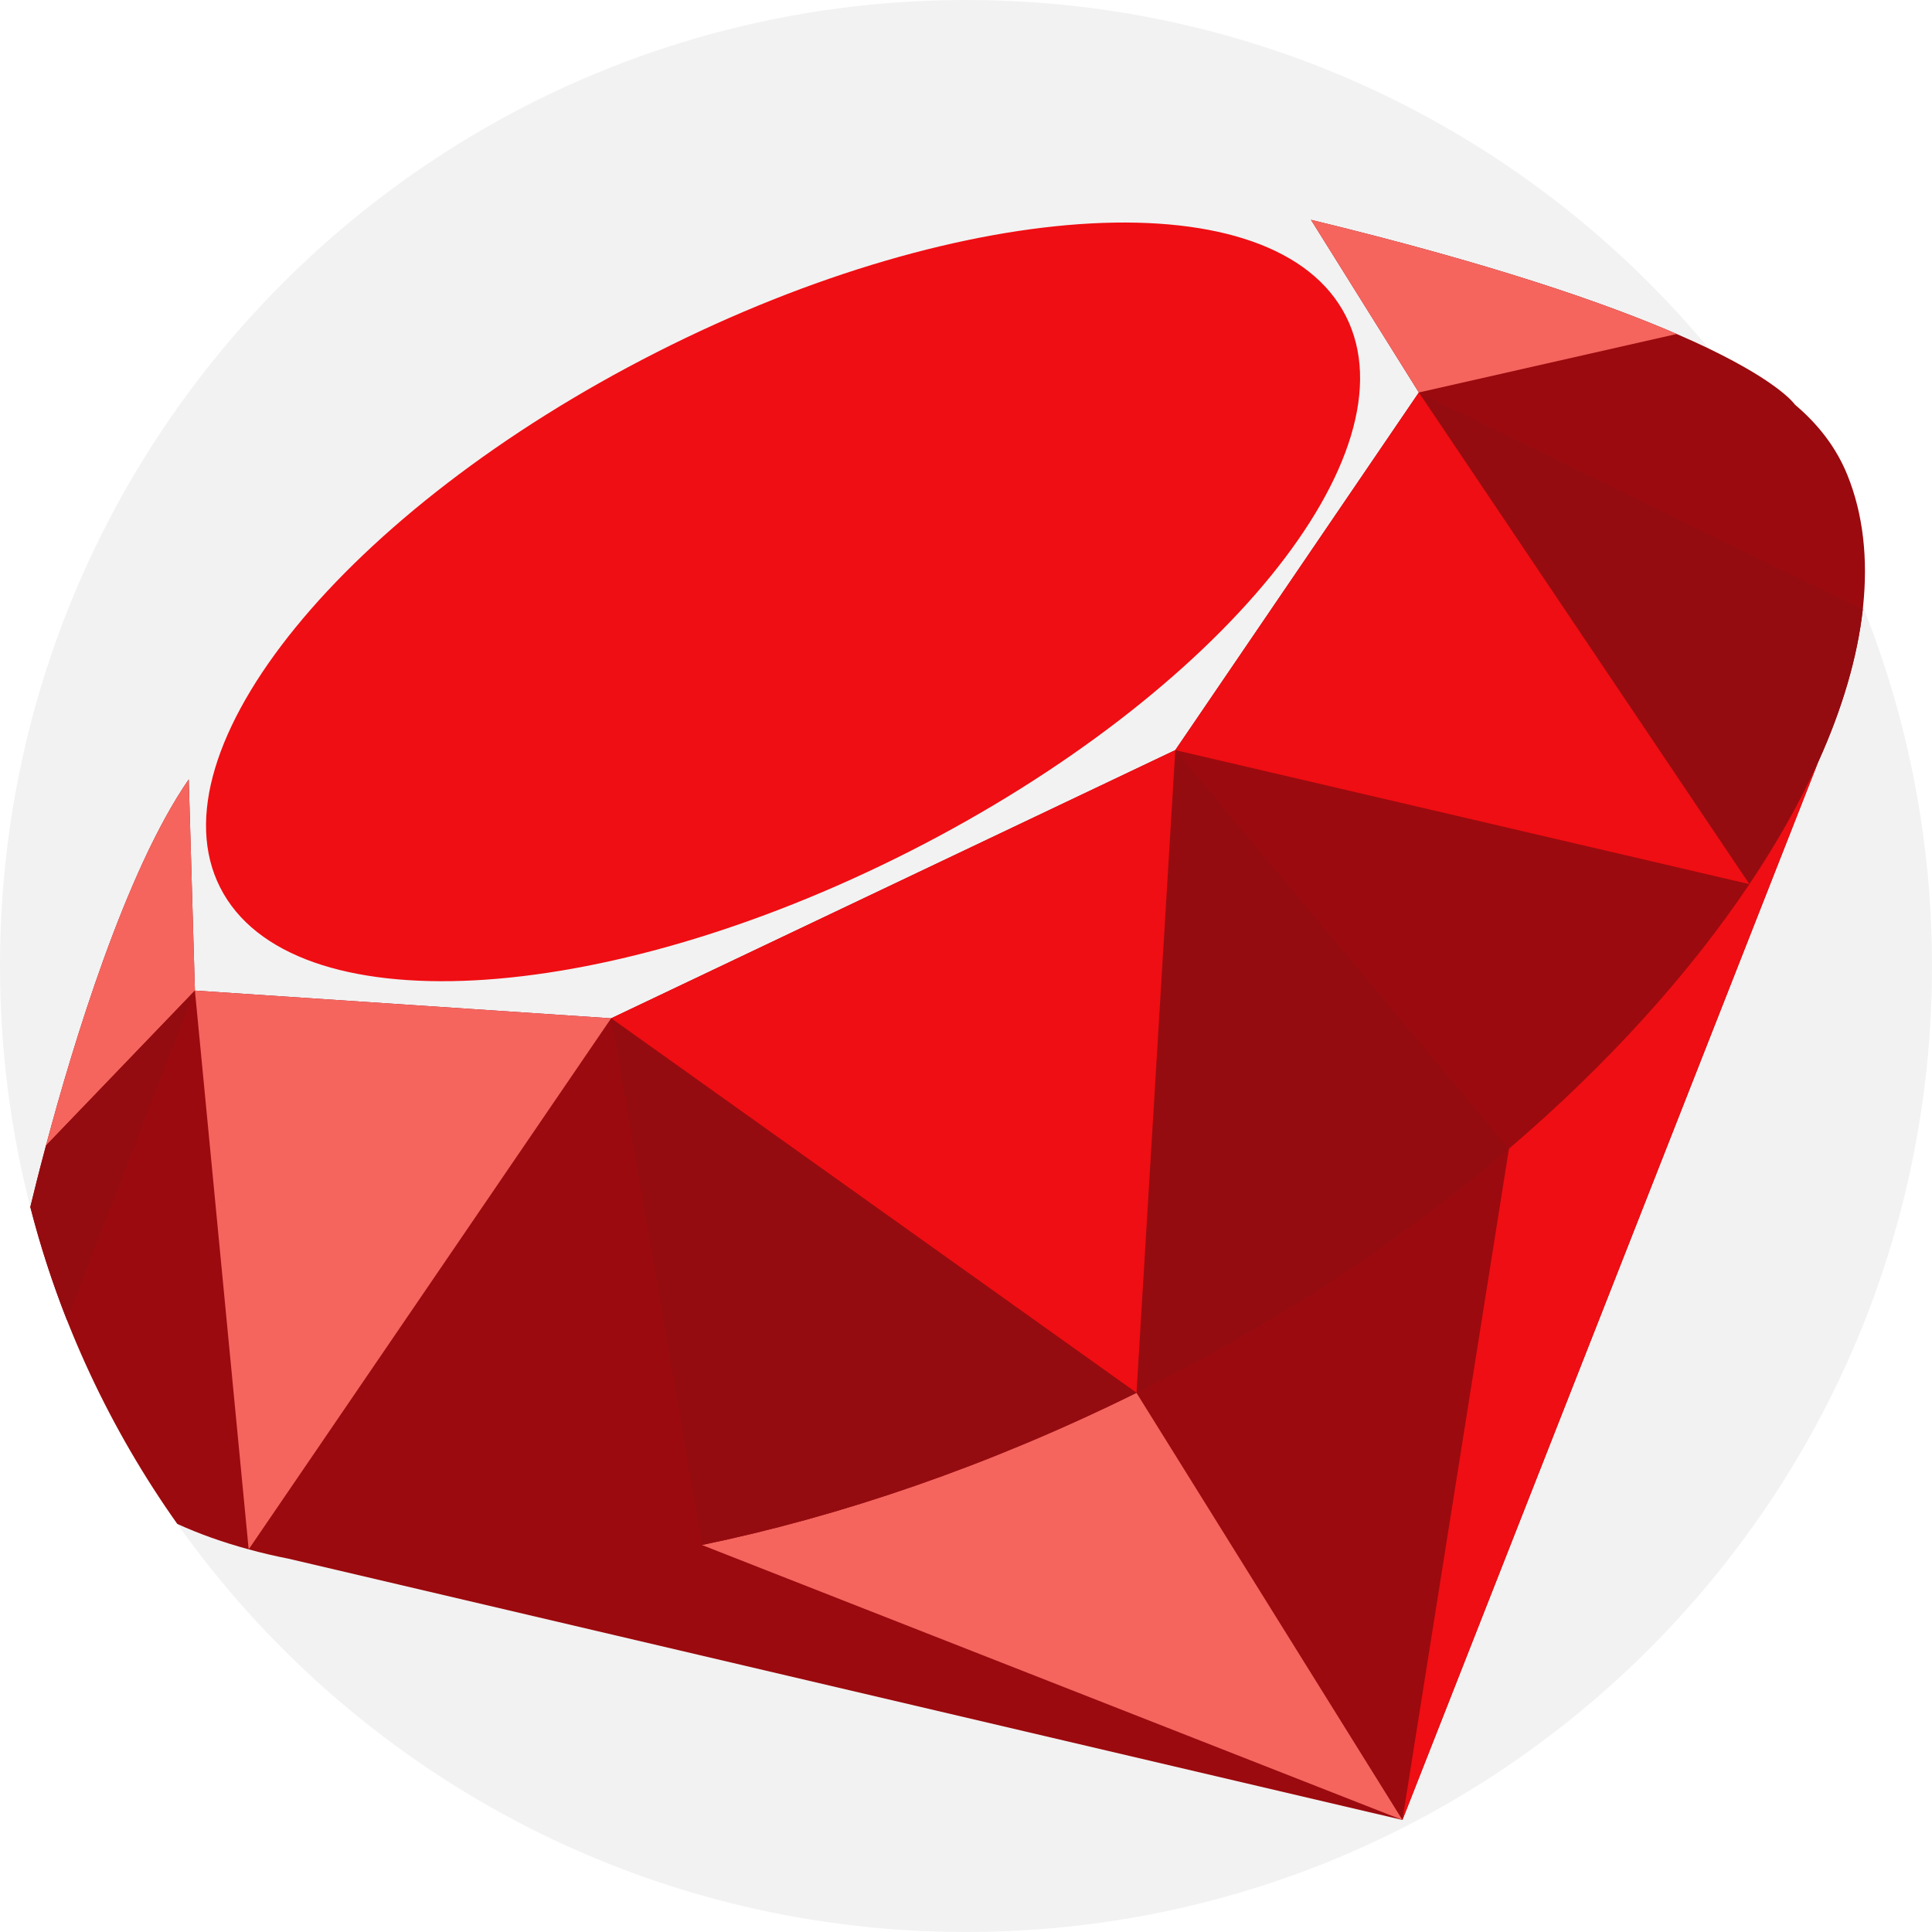
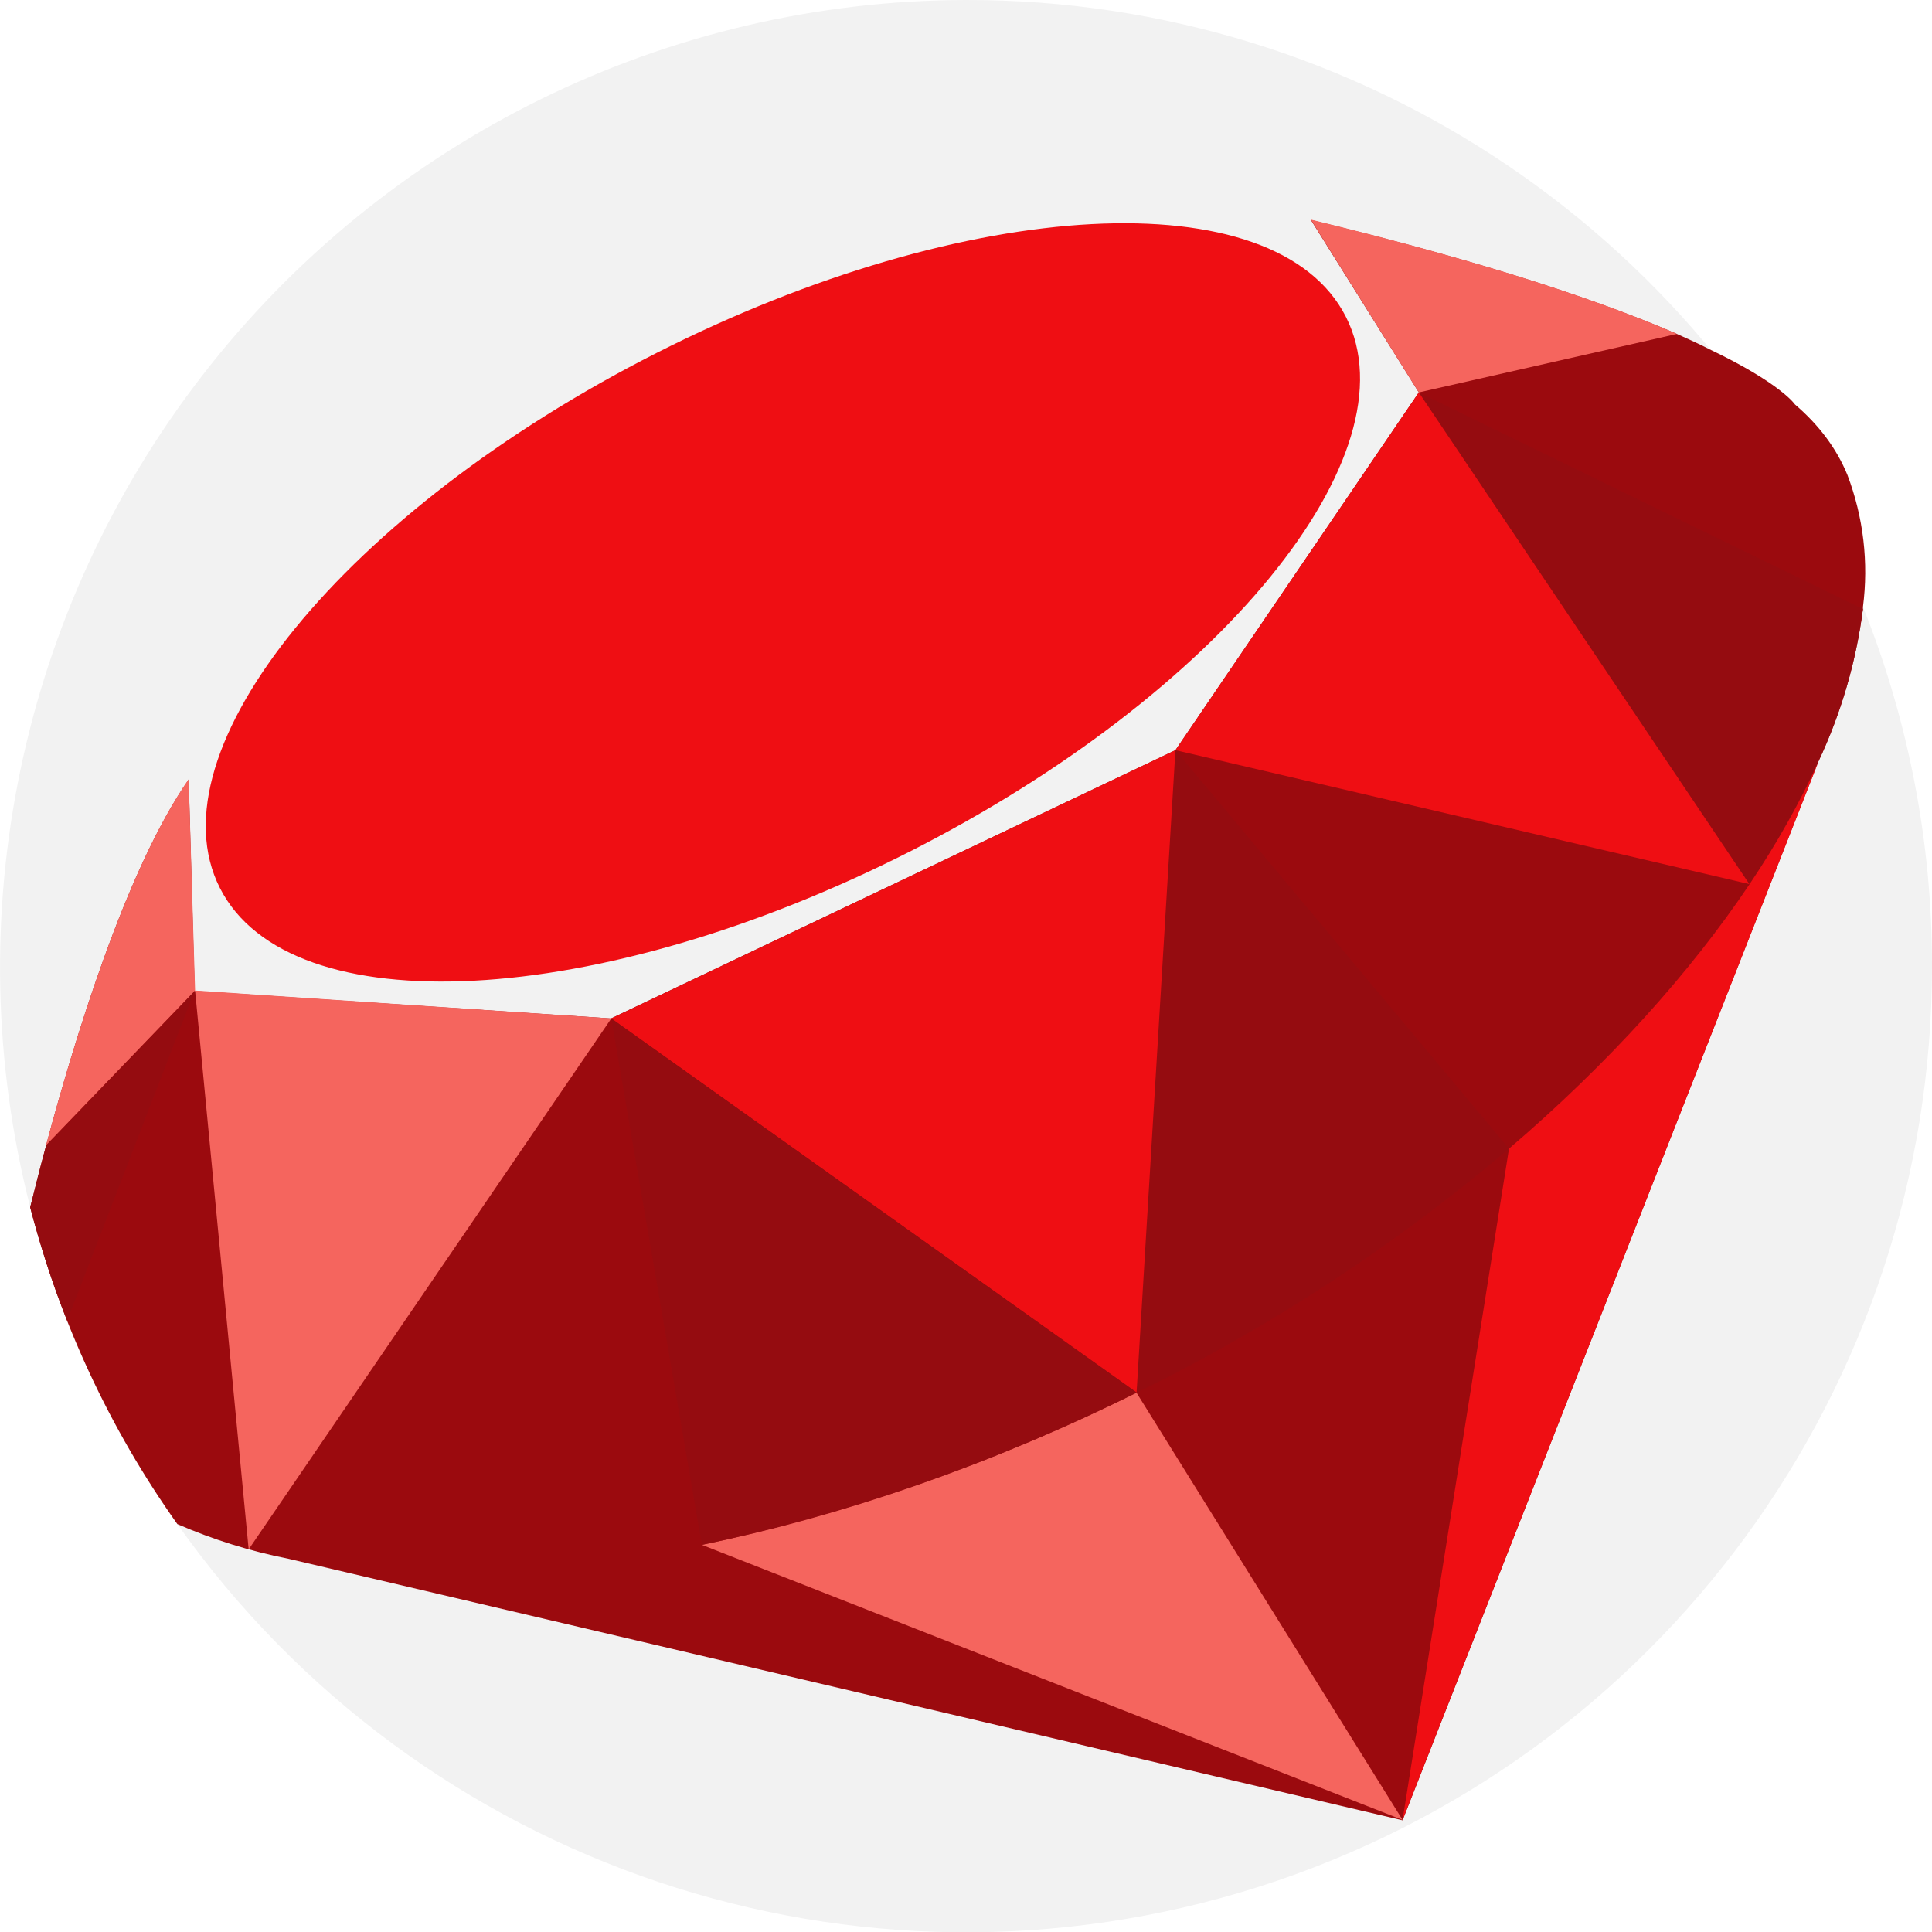
- <svg xmlns="http://www.w3.org/2000/svg" version="1.1" id="Capa_1" x="0px" y="0px" viewBox="0 0 512 512" style="enable-background:new 0 0 512 512;" xml:space="preserve">
-   <path style="fill:#F2F2F2;" d="M512,256c0,141.385-114.615,256-256,256c-86.298,0-162.628-42.705-209-108.136c0,0,0,0-0.01,0  c-11.786-16.635-21.64-34.732-29.226-53.979c-3.835-9.728-7.095-19.738-9.728-30.009c0,0,0,0,0-0.01C2.79,299.447,0,278.047,0,256  C0,114.615,114.615,0,256,0c79.182,0,149.964,35.944,196.911,92.411c16.959,20.376,30.804,43.426,40.814,68.42  C505.511,190.255,512,222.375,512,256z" />
-   <path style="fill:#9B0A0E;" d="M493.725,160.831c-0.021,0.199-0.042,0.408-0.063,0.616c-1.411,12.654-5.402,26.269-11.776,40.396  l-0.01,0.01L371.66,482.304L76.455,413.069c-3.626-0.711-7.147-1.536-10.553-2.476c-6.781-1.839-13.093-4.086-18.902-6.729  c0,0,0,0-0.01,0c-17.742-25.046-31.107-53.415-38.954-83.989c0.878-3.668,2.288-9.331,4.148-16.29  c7.168-26.843,21.096-72.85,37.836-97.04l1.63,55.965l110.299,7.356l149.514-71.084l64.543-94.772l-28.588-45.756  c47.689,11.567,77.908,22.016,96.935,30.26c3.156,1.358,5.998,2.664,8.558,3.897c19.111,9.226,22.779,14.838,22.779,14.838  c6.301,5.308,11.024,11.536,13.897,18.662C493.767,136.255,495.073,148.052,493.725,160.831z" />
-   <ellipse transform="matrix(-0.4527 -0.8917 0.8917 -0.4527 159.2264 416.755)" style="fill:#EF0E13;" cx="207.517" cy="159.51" rx="74.147" ry="167.273" />
-   <g>
-     <path style="fill:#F5655E;" d="M301.18,369.117l70.476,113.191l-185.652-72.87C222.656,401.872,262.012,388.497,301.18,369.117z" />
-     <path style="fill:#F5655E;" d="M50.019,206.546l1.634,55.966l-39.47,41.072C19.356,276.744,33.278,230.737,50.019,206.546z" />
+ <svg xmlns="http://www.w3.org/2000/svg" viewBox="0 0 512 512">
+   <path fill="#f2f2f2" d="M512 256A256 256 0 0 1 47 403.9a255.3 255.3 0 0 1-39-84A256.4 256.4 0 0 1 256 0a255.4 255.4 0 0 1 237.7 160.8A255.4 255.4 0 0 1 512 256z" />
+   <path fill="#9b0a0e" d="M493.7 160.8v.6a136 136 0 0 1-11.8 40.4L371.7 482.4 76.5 413.1a143.4 143.4 0 0 1-29.5-9.2 254.9 254.9 0 0 1-39-84c1-3.7 2.3-9.4 4.2-16.3 7.2-26.9 21-72.9 37.8-97l1.6 56 110.3 7.3 149.6-71.1L376 104l-28.6-45.7c47.7 11.5 78 22 97 30.2 3.1 1.4 6 2.7 8.5 4 19.1 9.1 22.8 14.7 22.8 14.7 6.3 5.4 11 11.6 13.9 18.7a72.3 72.3 0 0 1 4.1 35z" />
+   <ellipse cx="207.5" cy="159.5" fill="#ef0e13" rx="74.1" ry="167.3" transform="scale(-1) rotate(63.1 259.9 -338)" />
+   <g fill="#f5655e">
+     <path d="M301.2 369.1l70.5 113.2L186 409.4c36.7-7.5 76-20.9 115.2-40.3zM50 206.5l1.7 56-39.5 41c7.2-26.8 21-72.8 37.8-97z" />
  </g>
-   <g>
-     <path style="fill:#950C10;" d="M51.649,262.51l-33.886,87.374c-3.835-9.728-7.095-19.738-9.728-30.009c0,0,0,0,0-0.01   c0.888-3.668,2.288-9.331,4.148-16.279L51.649,262.51z" />
-     <path style="fill:#950C10;" d="M376.012,104.009l117.651,57.437c-1.414,12.656-5.4,26.268-11.781,40.402l-0.008,0.008   c-4.771,10.589-10.891,21.472-18.261,32.452L376.012,104.009z" />
+   <g fill="#950c10">
+     <path d="M51.6 262.5L17.8 350c-3.9-9.7-7.1-19.8-9.8-30a696 696 0 0 1 4.2-16.3l39.4-41zM376 104l117.7 57.4a136 136 0 0 1-11.8 40.4 223 223 0 0 1-18.3 32.5L376 104z" />
  </g>
-   <g>
-     <path style="fill:#EF0E13;" d="M481.873,201.857L371.657,482.307l28.228-177.874c26.422-22.607,47.951-46.595,63.728-70.125   C470.983,223.327,477.101,212.444,481.873,201.857z" />
-     <polygon style="fill:#EF0E13;" points="376.012,104.009 463.613,234.308 311.466,198.785  " />
+   <g fill="#ef0e13">
+     <path d="M481.9 201.9L371.7 482.3l28.2-177.9c26.4-22.6 48-46.6 63.7-70 7.4-11 13.5-22 18.3-32.5z" />
+     <path d="M376 104l87.6 130.3-152.1-35.5z" />
  </g>
-   <path style="fill:#F5655E;" d="M444.355,88.51l-68.344,15.499l-28.596-45.761C395.105,69.825,425.327,80.267,444.355,88.51z" />
-   <path style="fill:#950C10;" d="M311.466,198.785l88.418,105.65c-26.594,22.762-58.139,44.127-93.786,62.225  c-1.643,0.834-3.276,1.65-4.918,2.46L311.466,198.785z" />
-   <polygon style="fill:#EF0E13;" points="311.466,198.785 301.18,369.117 161.951,269.865 " />
-   <path style="fill:#950C10;" d="M161.951,269.865l139.228,99.252c-39.168,19.38-78.524,32.754-115.176,40.321L161.951,269.865z" />
-   <polygon style="fill:#F5655E;" points="161.951,269.865 65.902,410.598 51.653,262.512 " />
+   <path fill="#f5655e" d="M444.4 88.5L376 104l-28.6-45.8c47.7 11.6 78 22 97 30.3z" />
+   <path fill="#950c10" d="M311.5 198.8l88.4 105.6a476 476 0 0 1-98.7 64.7l10.3-170.3z" />
+   <path fill="#ef0e13" d="M311.5 198.8l-10.3 170.3L162 269.9z" />
+   <path fill="#950c10" d="M162 269.9L301.2 369A482.3 482.3 0 0 1 186 409.4L162 270z" />
+   <path fill="#f5655e" d="M162 269.9L65.9 410.6 51.7 262.5z" />
</svg>
